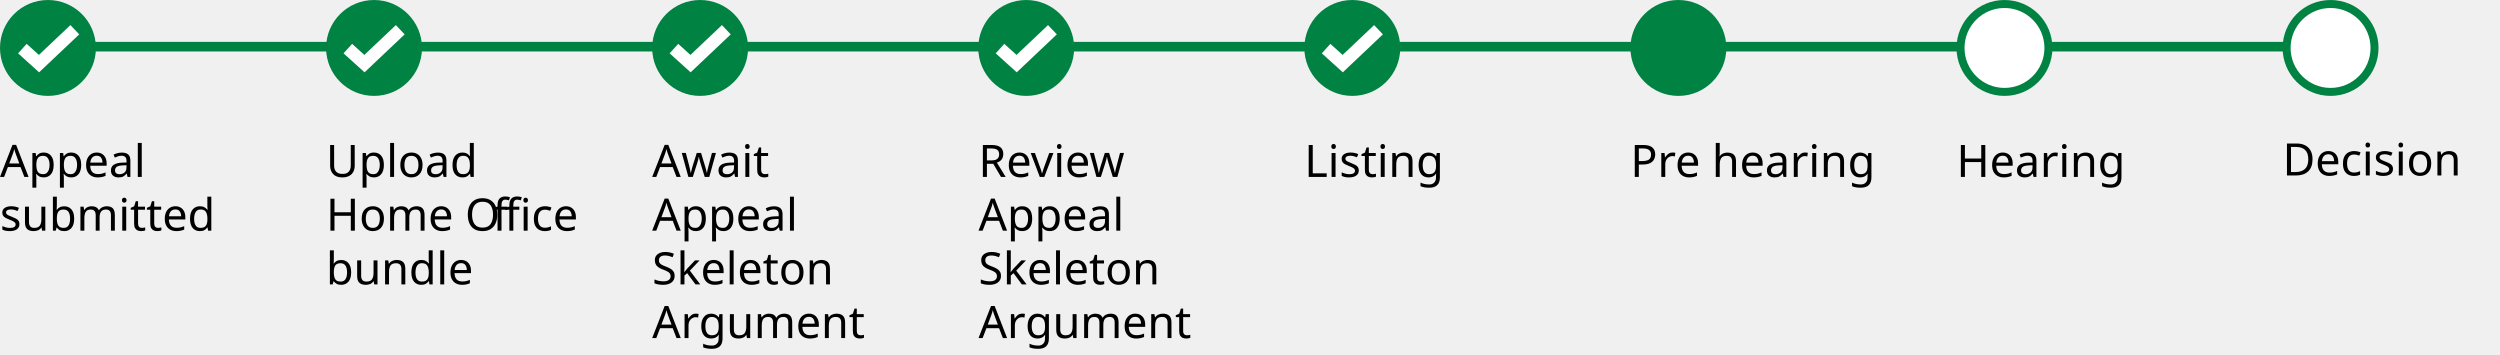
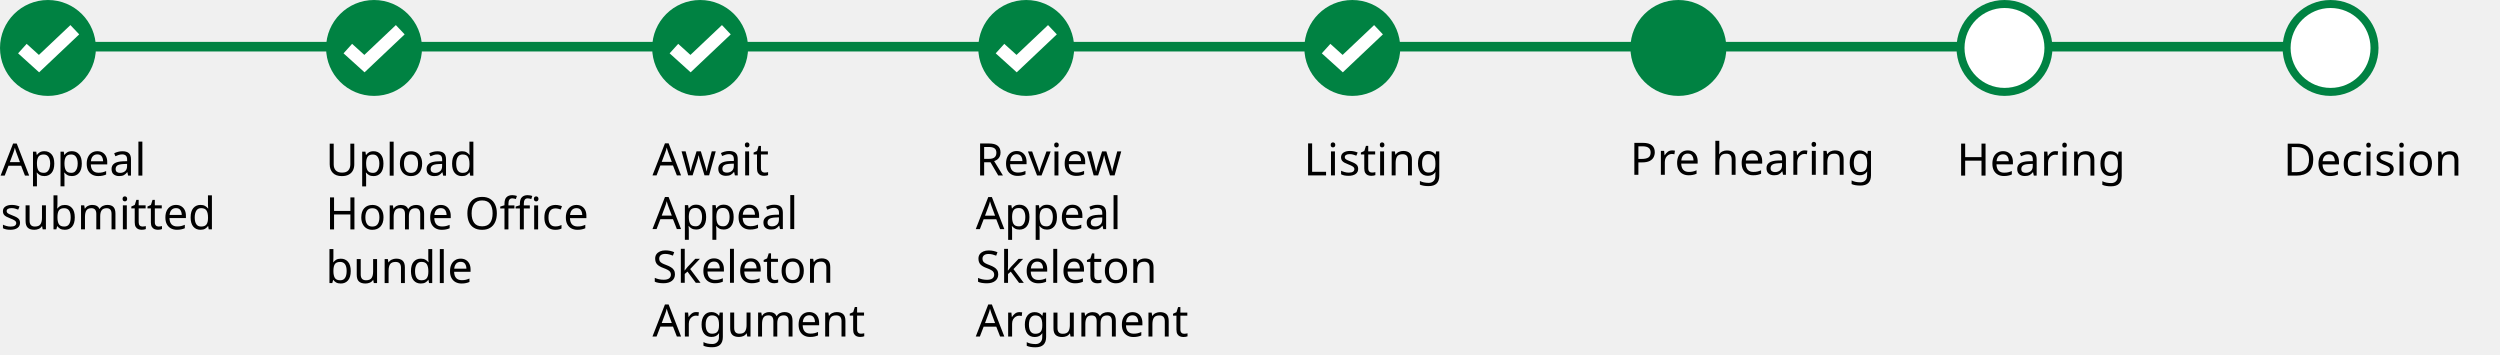
<svg xmlns="http://www.w3.org/2000/svg" version="1.1" id="Layer_1" x="0px" y="0px" width="782px" height="110.9px" viewBox="0 0 782 110.9" style="enable-background:new 0 0 782 110.9;" xml:space="preserve">
  <style type="text/css">
- 	.st0{fill-rule:evenodd;clip-rule:evenodd;fill:#F3F2F1;}
- 	.st1{fill:none;stroke:#008242;stroke-width:3;stroke-miterlimit:10;}
- 	.st2{fill:#008242;}
- 	.st3{fill:#FFFFFF;}
- 	.st4{fill:none;stroke:#FFFFFF;stroke-width:4;stroke-miterlimit:10;}
- 	.st5{fill:#F3F2F1;}
+ 	.st0{fill:#F3F2F1;}
+ 	.st1{fill-rule:evenodd;clip-rule:evenodd;fill:#F3F2F1;}
+ 	.st2{fill:none;stroke:#008242;stroke-width:3;stroke-miterlimit:10;}
+ 	.st3{fill:#008242;}
+ 	.st4{fill:#FFFFFF;}
+ 	.st5{fill:none;stroke:#FFFFFF;stroke-width:4;stroke-miterlimit:10;}
	.st6{fill:#1D70B8;}
- 	.st7{fill:none;}
- 	.st8{font-family:'ArialMT';}
- 	.st9{font-size:14px;}
- 	.st10{font-family:'Arial-BoldMT';}
- 	.st11{fill:#F8F8F8;}
- 	.st12{fill:#FFFFFF;stroke:#979797;stroke-width:3;}
- 	.st13{fill:#D7D7D7;}
- 	.st14{fill:none;stroke:#979797;}
- 	.st15{fill:none;stroke:#979797;stroke-linecap:square;}
- 	.st16{fill:#C9E1F1;}
- 	.st17{fill:#FFFFFF;stroke:#000000;stroke-width:3;}
- 	.st18{fill:none;stroke:#FF0000;stroke-width:2;}
- 	.st19{fill:#9B9B9B;}
- 	.st20{fill-rule:evenodd;clip-rule:evenodd;fill:#D8D8D8;}
- 	.st21{fill:#FFFFFF;stroke:#9B9B9B;}
- 	.st22{fill:none;stroke:#9B9B9B;}
- 	.st23{fill:#FFFFFF;stroke:#FF0000;stroke-width:2;}
- 	.st24{fill-rule:evenodd;clip-rule:evenodd;fill:#F8E71C;}
- 	.st25{fill-rule:evenodd;clip-rule:evenodd;}
- 	.st26{fill:none;stroke:#FFFFFF;stroke-width:4;stroke-linecap:square;}
- 	.st27{fill-rule:evenodd;clip-rule:evenodd;fill:#FFFFFF;}
- 	.st28{fill-rule:evenodd;clip-rule:evenodd;fill:#00703C;}
- 	.st29{fill:#B10E1E;}
- 	.st30{fill-rule:evenodd;clip-rule:evenodd;fill:#B10E1E;}
- 	.st31{fill-rule:evenodd;clip-rule:evenodd;fill:#B10E1E;stroke:#979797;}
- 	.st32{fill-rule:evenodd;clip-rule:evenodd;fill:#D0021B;}
+ 	.st7{fill:#F8F8F8;}
+ 	.st8{fill:#FFFFFF;stroke:#979797;stroke-width:3;}
+ 	.st9{fill:#D7D7D7;}
+ 	.st10{fill:none;stroke:#979797;}
+ 	.st11{fill:none;stroke:#979797;stroke-linecap:square;}
+ 	.st12{fill:#C9E1F1;}
+ 	.st13{fill:#FFFFFF;stroke:#000000;stroke-width:3;}
+ 	.st14{fill:none;stroke:#FF0000;stroke-width:2;}
+ 	.st15{fill:#9B9B9B;}
+ 	.st16{fill-rule:evenodd;clip-rule:evenodd;fill:#D8D8D8;}
+ 	.st17{fill:#FFFFFF;stroke:#9B9B9B;}
+ 	.st18{fill:none;stroke:#9B9B9B;}
+ 	.st19{fill:#FFFFFF;stroke:#FF0000;stroke-width:2;}
+ 	.st20{fill-rule:evenodd;clip-rule:evenodd;fill:#F8E71C;}
+ 	.st21{fill-rule:evenodd;clip-rule:evenodd;}
+ 	.st22{fill:none;stroke:#FFFFFF;stroke-width:4;stroke-linecap:square;}
+ 	.st23{fill-rule:evenodd;clip-rule:evenodd;fill:#FFFFFF;}
+ 	.st24{fill-rule:evenodd;clip-rule:evenodd;fill:#00703C;}
+ 	.st25{fill:#B10E1E;}
+ 	.st26{fill-rule:evenodd;clip-rule:evenodd;fill:#B10E1E;}
+ 	.st27{fill-rule:evenodd;clip-rule:evenodd;fill:#B10E1E;stroke:#979797;}
+ 	.st28{fill-rule:evenodd;clip-rule:evenodd;fill:#D0021B;}
+ 	.st29{fill:none;stroke:#DF0A15;stroke-miterlimit:10;}
+ 	.st30{fill:none;}
+ 	.st31{font-family:'ArialMT';}
+ 	.st32{font-size:14px;}
+ 	.st33{font-family:'Arial-BoldMT';}
+ 	.st34{fill:#F7931E;}
</style>
-   <line class="st1" x1="15" y1="14.6" x2="729" y2="14.6" />
+   <line class="st2" x1="15" y1="14.6" x2="729" y2="14.6" />
  <g>
-     <circle class="st2" cx="15" cy="15" r="15" />
+     <circle class="st3" cx="15" cy="15" r="15" />
  </g>
-   <polyline class="st4" points="7,15.2 12.2,19.9 23.4,9.3 " />
+   <polyline class="st5" points="7,15.2 12.2,19.9 23.4,9.3 " />
  <g>
-     <circle class="st2" cx="117" cy="15" r="15" />
+     <circle class="st3" cx="117" cy="15" r="15" />
  </g>
-   <polyline class="st4" points="108.8,15.2 114,19.9 125.2,9.3 " />
+   <polyline class="st5" points="108.8,15.2 114,19.9 125.2,9.3 " />
  <g>
-     <circle class="st2" cx="219" cy="15" r="15" />
+     <circle class="st3" cx="219" cy="15" r="15" />
  </g>
  <g>
-     <circle class="st2" cx="321" cy="15" r="15" />
+     <circle class="st3" cx="321" cy="15" r="15" />
  </g>
  <g>
-     <circle class="st2" cx="423" cy="15" r="15" />
+     <circle class="st3" cx="423" cy="15" r="15" />
  </g>
  <g>
-     <circle class="st2" cx="525" cy="15" r="15" />
+     <circle class="st3" cx="525" cy="15" r="15" />
  </g>
  <g>
-     <circle class="st3" cx="627" cy="15" r="13.8" />
+     <circle class="st4" cx="627" cy="15" r="13.8" />
    <g>
-       <path class="st2" d="M627,2.5c6.9,0,12.5,5.6,12.5,12.5s-5.6,12.5-12.5,12.5s-12.5-5.6-12.5-12.5S620.1,2.5,627,2.5 M627,0    c-8.3,0-15,6.7-15,15c0,8.3,6.7,15,15,15s15-6.7,15-15C642,6.7,635.3,0,627,0L627,0z" />
+       <path class="st3" d="M627,2.5c6.9,0,12.5,5.6,12.5,12.5s-5.6,12.5-12.5,12.5s-12.5-5.6-12.5-12.5S620.1,2.5,627,2.5 M627,0    c-8.3,0-15,6.7-15,15c0,8.3,6.7,15,15,15s15-6.7,15-15C642,6.7,635.3,0,627,0L627,0z" />
    </g>
  </g>
  <g>
-     <circle class="st3" cx="729" cy="15" r="13.8" />
+     <circle class="st4" cx="729" cy="15" r="13.8" />
    <g>
-       <path class="st2" d="M729,2.5c6.9,0,12.5,5.6,12.5,12.5s-5.6,12.5-12.5,12.5s-12.5-5.6-12.5-12.5S722.1,2.5,729,2.5 M729,0    c-8.3,0-15,6.7-15,15c0,8.3,6.7,15,15,15s15-6.7,15-15C744,6.7,737.3,0,729,0L729,0z" />
+       <path class="st3" d="M729,2.5c6.9,0,12.5,5.6,12.5,12.5s-5.6,12.5-12.5,12.5s-12.5-5.6-12.5-12.5S722.1,2.5,729,2.5 M729,0    c-8.3,0-15,6.7-15,15c0,8.3,6.7,15,15,15s15-6.7,15-15C744,6.7,737.3,0,729,0L729,0z" />
    </g>
  </g>
-   <rect y="45.3" class="st7" width="64.8" height="27.4" />
-   <text transform="matrix(1 0 0 1 -5.817729e-04 55.3534)">
-     <tspan x="0" y="0" class="st8 st9">Appeal </tspan>
-     <tspan x="0" y="16.8" class="st8 st9">submitted</tspan>
-   </text>
-   <rect x="102" y="45.3" class="st7" width="78.5" height="44.2" />
-   <text transform="matrix(1 0 0 1 102.0002 55.3534)">
-     <tspan x="0" y="0" class="st8 st9">Upload </tspan>
-     <tspan x="0" y="16.8" class="st8 st9">Home O</tspan>
-     <tspan x="52.1" y="16.8" class="st8 st9">f</tspan>
-     <tspan x="55.8" y="16.8" class="st8 st9">fice </tspan>
-     <tspan x="0" y="33.6" class="st8 st9">bundle</tspan>
-   </text>
-   <rect x="204" y="45.3" class="st7" width="70.7" height="62.7" />
-   <text transform="matrix(1 0 0 1 204.0004 55.3539)">
-     <tspan x="0" y="0" class="st8 st9">A</tspan>
-     <tspan x="9.1" y="0" class="st8 st9">wait </tspan>
-     <tspan x="0" y="16.8" class="st8 st9">Appeal </tspan>
-     <tspan x="0" y="33.6" class="st8 st9">Skeleton </tspan>
-     <tspan x="0" y="50.4" class="st8 st9">Argument</tspan>
-   </text>
-   <rect x="306.1" y="45.3" class="st7" width="61.9" height="62.7" />
-   <text transform="matrix(1 0 0 1 306.0812 55.3534)">
-     <tspan x="0" y="0" class="st8 st9">Review </tspan>
-     <tspan x="0" y="16.8" class="st8 st9">Appeal </tspan>
-     <tspan x="0" y="33.6" class="st8 st9">Skeleton </tspan>
-     <tspan x="0" y="50.4" class="st8 st9">Argument</tspan>
-   </text>
-   <rect x="408" y="45.3" class="st7" width="47.1" height="12.1" />
-   <text transform="matrix(1 0 0 1 408.0004 55.3534)" class="st8 st9">Listing</text>
-   <rect x="510" y="45.3" class="st7" width="82" height="10.6" />
-   <text transform="matrix(1 0 0 1 510.0004 55.3534)" class="st10 st9">Pre hearing</text>
-   <rect x="612" y="45.3" class="st7" width="53" height="12.1" />
-   <text transform="matrix(1 0 0 1 612.0004 55.3534)" class="st8 st9">Hearing</text>
-   <rect x="714" y="44.9" class="st7" width="69.3" height="11.1" />
-   <text transform="matrix(1 0 0 1 714.0004 54.8927)" class="st8 st9">Decision</text>
-   <polyline class="st4" points="210.8,15.2 216,19.9 227.2,9.3 " />
-   <polyline class="st4" points="312.8,15.2 318,19.9 329.2,9.3 " />
-   <polyline class="st4" points="414.8,15.2 420,19.9 431.2,9.3 " />
+   <polyline class="st5" points="210.8,15.2 216,19.9 227.2,9.3 " />
+   <polyline class="st5" points="312.8,15.2 318,19.9 329.2,9.3 " />
+   <polyline class="st5" points="414.8,15.2 420,19.9 431.2,9.3 " />
+   <g>
+     <rect x="0.2" y="44.9" class="st30" width="76.9" height="73.3" />
+     <text transform="matrix(1 0 0 1 0.1885 54.9349)">
+       <tspan x="0" y="0" class="st31 st32">Appeal</tspan>
+       <tspan x="0" y="16.8" class="st31 st32">submitted</tspan>
+     </text>
+     <rect x="101.9" y="44.9" class="st30" width="99" height="56.5" />
+     <text transform="matrix(1 0 0 1 101.8673 54.9449)">
+       <tspan x="0" y="0" class="st31 st32">Upload</tspan>
+       <tspan x="0" y="16.8" class="st31 st32">Home Office</tspan>
+       <tspan x="0" y="33.6" class="st31 st32">bundle</tspan>
+     </text>
+     <rect x="204.1" y="44.8" class="st30" width="99" height="75.7" />
+     <text transform="matrix(1 0 0 1 204.094 54.8593)">
+       <tspan x="0" y="0" class="st31 st32">Await </tspan>
+       <tspan x="0" y="16.8" class="st31 st32">Appeal</tspan>
+       <tspan x="0" y="33.6" class="st31 st32">Skeleton</tspan>
+       <tspan x="0" y="50.4" class="st31 st32">Argument </tspan>
+     </text>
+     <rect x="305.2" y="44.9" class="st30" width="99" height="75.7" />
+     <text transform="matrix(1 0 0 1 305.2162 54.8798)">
+       <tspan x="0" y="0" class="st31 st32">Review</tspan>
+       <tspan x="0" y="16.8" class="st31 st32">Appeal</tspan>
+       <tspan x="0" y="33.6" class="st31 st32">Skeleton </tspan>
+       <tspan x="0" y="50.4" class="st31 st32">Argument</tspan>
+     </text>
+     <rect x="407.8" y="44.8" class="st30" width="99" height="75.7" />
+     <text transform="matrix(1 0 0 1 407.8084 54.8547)" class="st31 st32">Listing</text>
+     <rect x="509.9" y="44.7" class="st30" width="99" height="75.7" />
+     <text transform="matrix(1 0 0 1 509.8654 54.6855)" class="st33 st32">Pre hearing</text>
+     <rect x="612.1" y="44.9" class="st30" width="99" height="75.7" />
+     <text transform="matrix(1 0 0 1 612.0776 54.9202)" class="st31 st32">Hearing</text>
+     <rect x="714.2" y="44.9" class="st30" width="99" height="75.7" />
+     <text transform="matrix(1 0 0 1 714.2303 54.9308)" class="st31 st32">Decision</text>
+   </g>
</svg>
